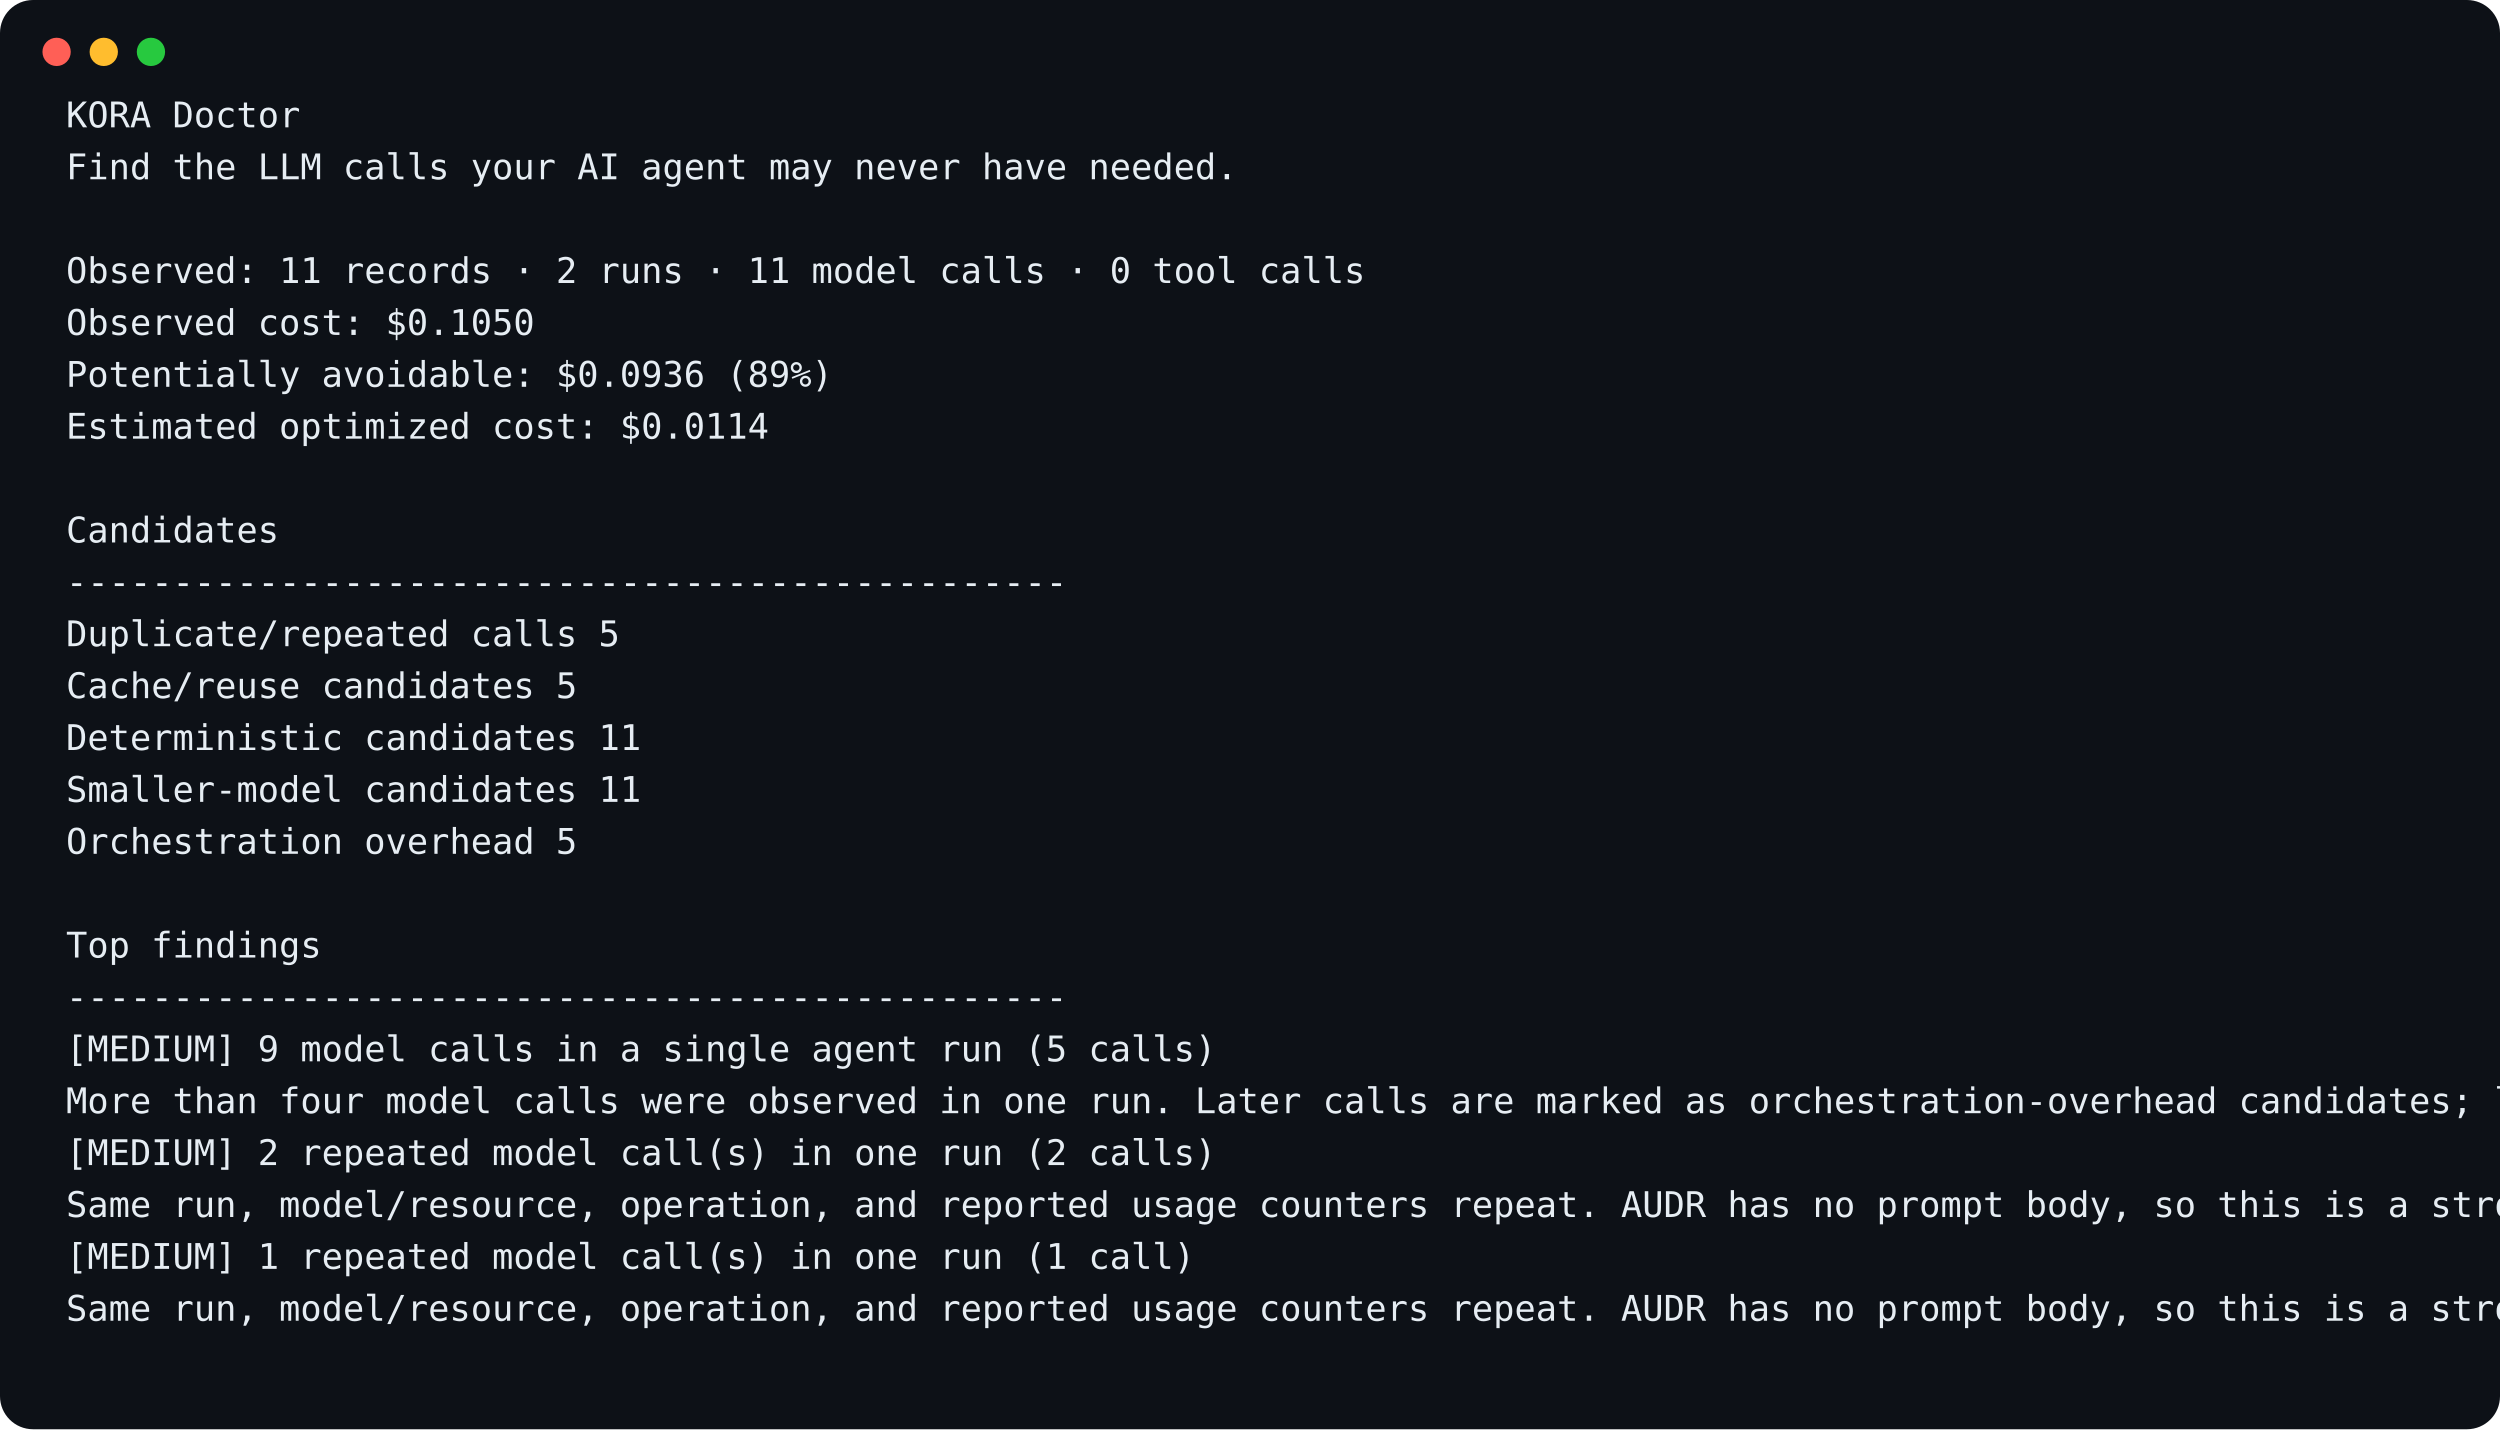
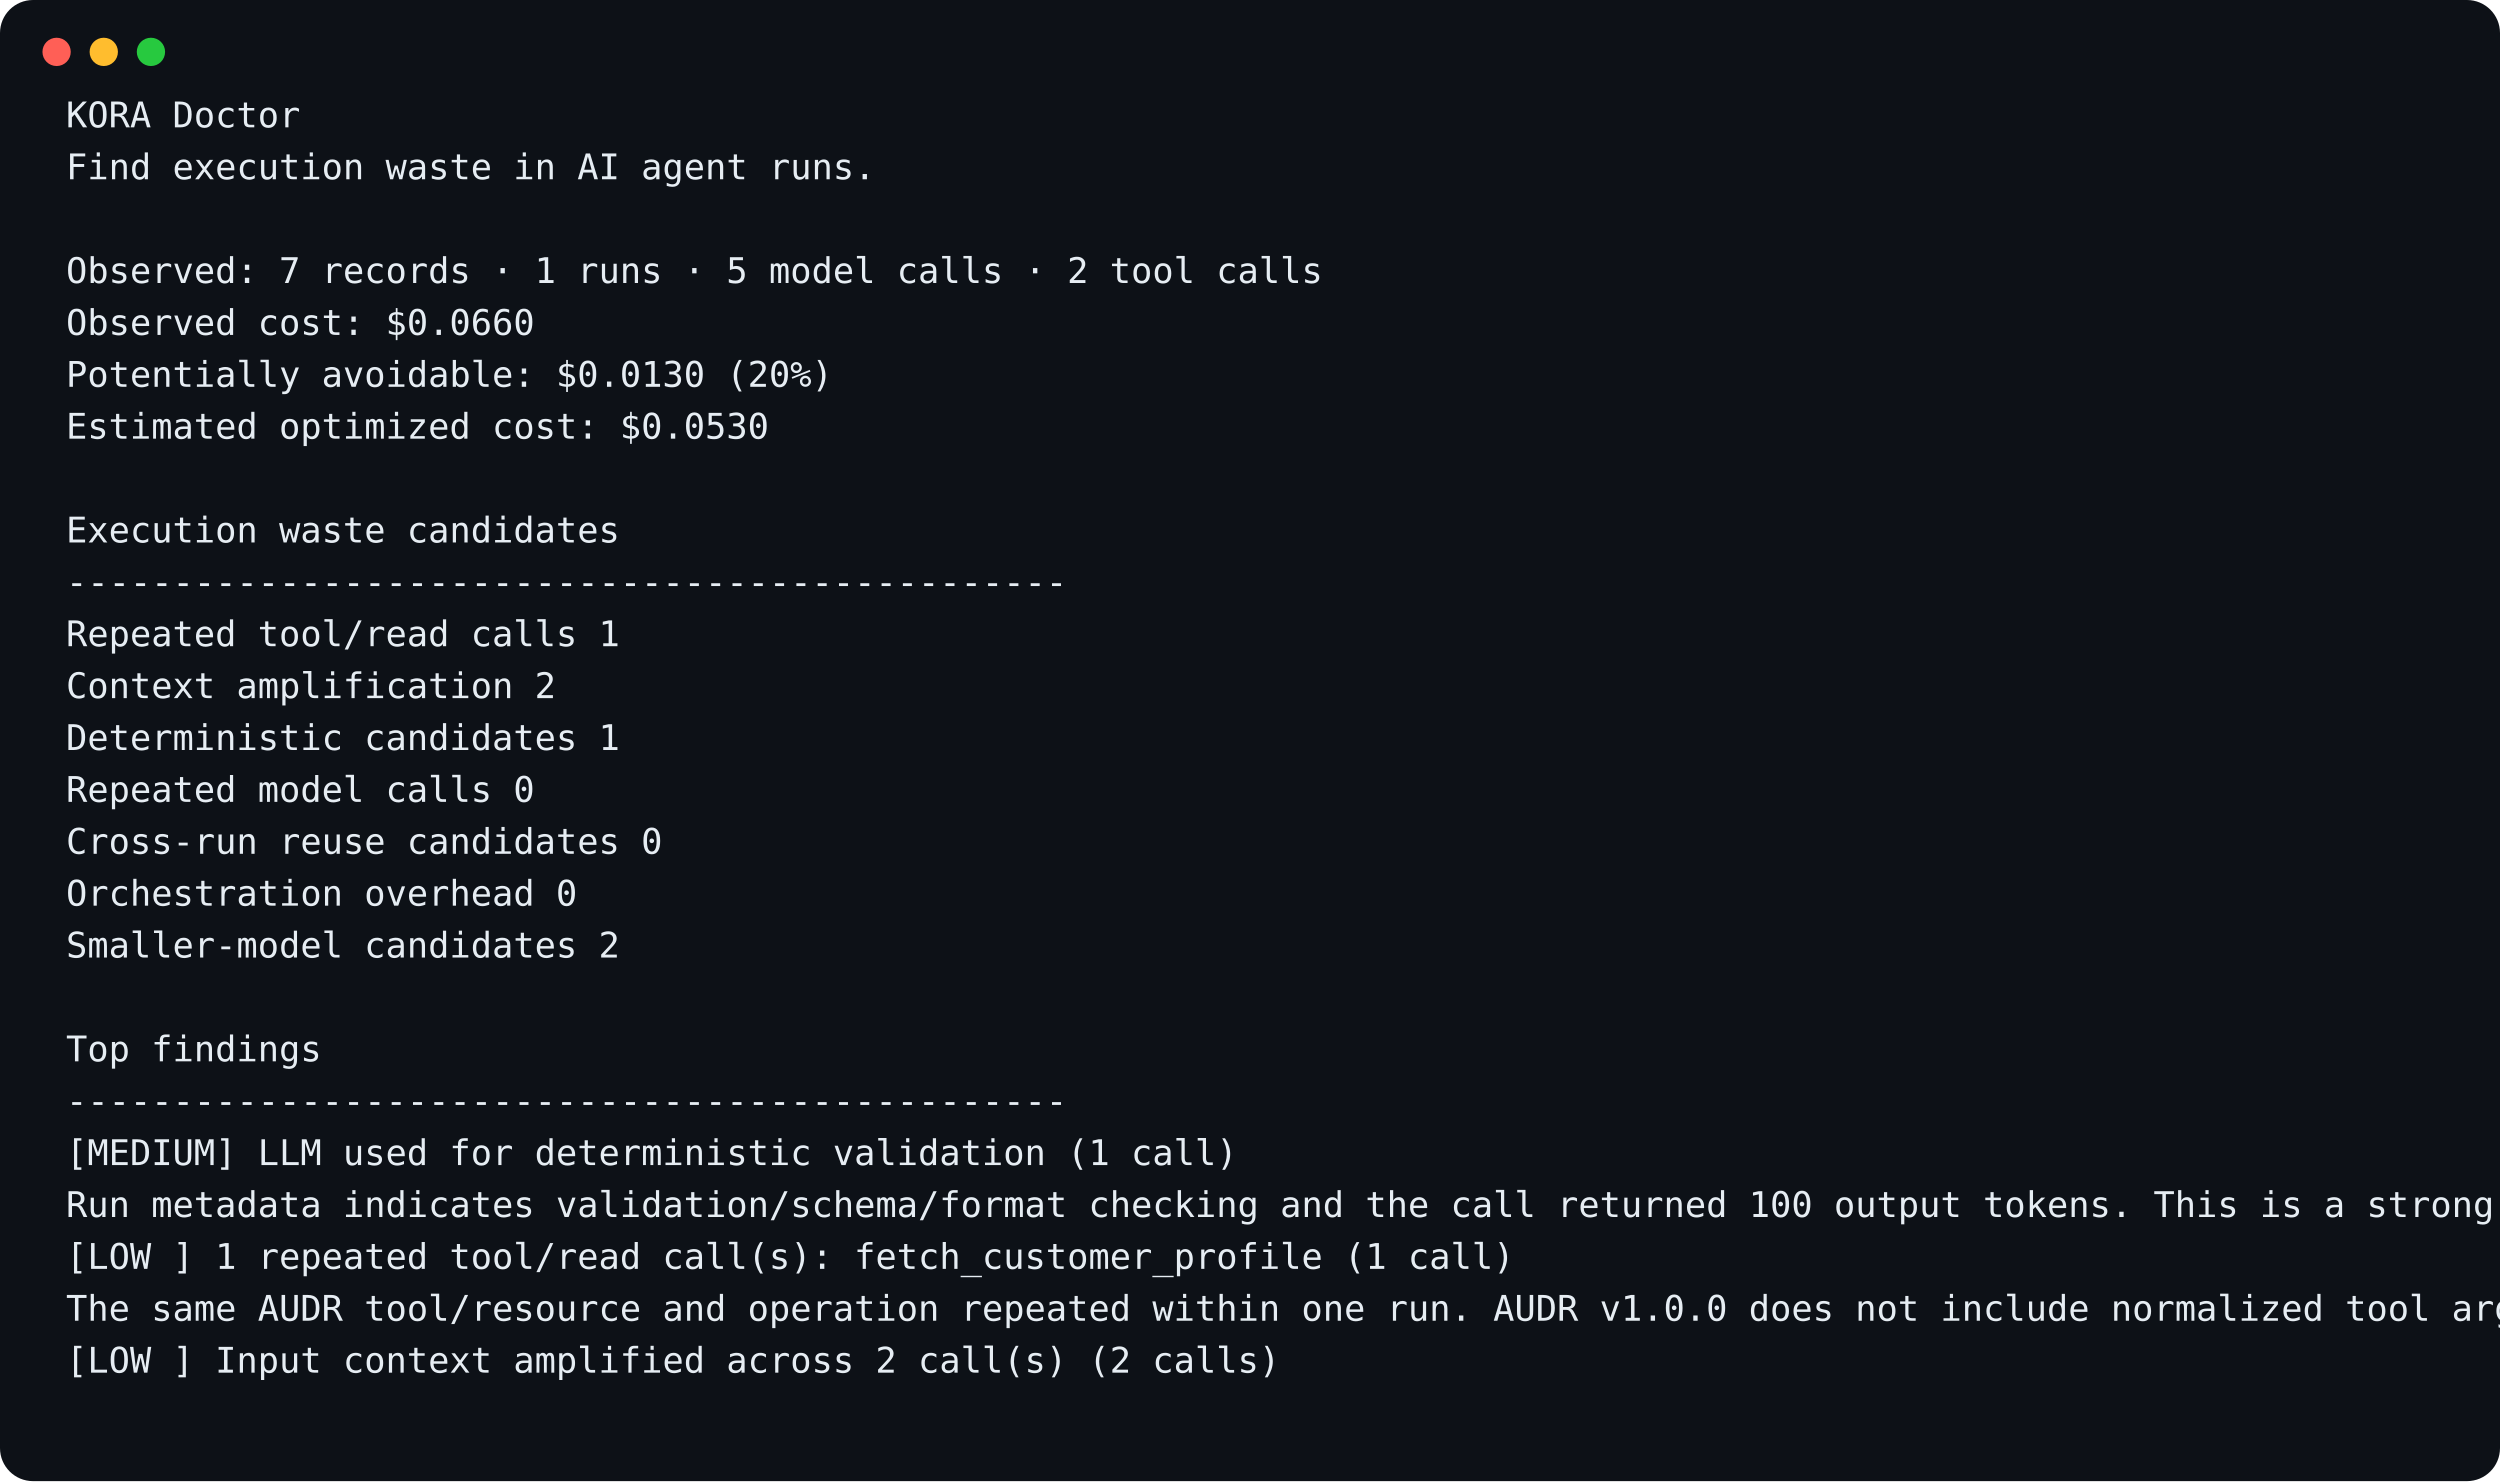
- <svg xmlns="http://www.w3.org/2000/svg" width="1060" height="606" viewBox="0 0 1060 606">
+ <svg xmlns="http://www.w3.org/2000/svg" width="1060" height="628" viewBox="0 0 1060 628">
  <rect width="100%" height="100%" rx="14" fill="#0d1117" />
  <circle cx="24" cy="22" r="6" fill="#ff5f56" />
  <circle cx="44" cy="22" r="6" fill="#ffbd2e" />
  <circle cx="64" cy="22" r="6" fill="#27c93f" />
  <text x="28" y="54" font-family="SFMono-Regular,Menlo,Consolas,monospace" font-size="15" fill="#e6edf3">KORA Doctor</text>
-   <text x="28" y="76" font-family="SFMono-Regular,Menlo,Consolas,monospace" font-size="15" fill="#e6edf3">Find the LLM calls your AI agent may never have needed.</text>
+   <text x="28" y="76" font-family="SFMono-Regular,Menlo,Consolas,monospace" font-size="15" fill="#e6edf3">Find execution waste in AI agent runs.</text>
  <text x="28" y="98" font-family="SFMono-Regular,Menlo,Consolas,monospace" font-size="15" fill="#e6edf3" />
-   <text x="28" y="120" font-family="SFMono-Regular,Menlo,Consolas,monospace" font-size="15" fill="#e6edf3">Observed: 11 records · 2 runs · 11 model calls · 0 tool calls</text>
-   <text x="28" y="142" font-family="SFMono-Regular,Menlo,Consolas,monospace" font-size="15" fill="#e6edf3">Observed cost:                      $0.1050</text>
-   <text x="28" y="164" font-family="SFMono-Regular,Menlo,Consolas,monospace" font-size="15" fill="#e6edf3">Potentially avoidable:              $0.0936  (89%)</text>
-   <text x="28" y="186" font-family="SFMono-Regular,Menlo,Consolas,monospace" font-size="15" fill="#e6edf3">Estimated optimized cost:           $0.0114</text>
+   <text x="28" y="120" font-family="SFMono-Regular,Menlo,Consolas,monospace" font-size="15" fill="#e6edf3">Observed: 7 records · 1 runs · 5 model calls · 2 tool calls</text>
+   <text x="28" y="142" font-family="SFMono-Regular,Menlo,Consolas,monospace" font-size="15" fill="#e6edf3">Observed cost:                      $0.0660</text>
+   <text x="28" y="164" font-family="SFMono-Regular,Menlo,Consolas,monospace" font-size="15" fill="#e6edf3">Potentially avoidable:              $0.0130  (20%)</text>
+   <text x="28" y="186" font-family="SFMono-Regular,Menlo,Consolas,monospace" font-size="15" fill="#e6edf3">Estimated optimized cost:           $0.0530</text>
  <text x="28" y="208" font-family="SFMono-Regular,Menlo,Consolas,monospace" font-size="15" fill="#e6edf3" />
-   <text x="28" y="230" font-family="SFMono-Regular,Menlo,Consolas,monospace" font-size="15" fill="#e6edf3">Candidates</text>
+   <text x="28" y="230" font-family="SFMono-Regular,Menlo,Consolas,monospace" font-size="15" fill="#e6edf3">Execution waste candidates</text>
  <text x="28" y="252" font-family="SFMono-Regular,Menlo,Consolas,monospace" font-size="15" fill="#e6edf3">-----------------------------------------------</text>
-   <text x="28" y="274" font-family="SFMono-Regular,Menlo,Consolas,monospace" font-size="15" fill="#e6edf3">Duplicate/repeated calls           5</text>
-   <text x="28" y="296" font-family="SFMono-Regular,Menlo,Consolas,monospace" font-size="15" fill="#e6edf3">Cache/reuse candidates             5</text>
-   <text x="28" y="318" font-family="SFMono-Regular,Menlo,Consolas,monospace" font-size="15" fill="#e6edf3">Deterministic candidates          11</text>
-   <text x="28" y="340" font-family="SFMono-Regular,Menlo,Consolas,monospace" font-size="15" fill="#e6edf3">Smaller-model candidates          11</text>
-   <text x="28" y="362" font-family="SFMono-Regular,Menlo,Consolas,monospace" font-size="15" fill="#e6edf3">Orchestration overhead             5</text>
-   <text x="28" y="384" font-family="SFMono-Regular,Menlo,Consolas,monospace" font-size="15" fill="#e6edf3" />
-   <text x="28" y="406" font-family="SFMono-Regular,Menlo,Consolas,monospace" font-size="15" fill="#e6edf3">Top findings</text>
-   <text x="28" y="428" font-family="SFMono-Regular,Menlo,Consolas,monospace" font-size="15" fill="#e6edf3">-----------------------------------------------</text>
-   <text x="28" y="450" font-family="SFMono-Regular,Menlo,Consolas,monospace" font-size="15" fill="#e6edf3">[MEDIUM] 9 model calls in a single agent run (5 calls)</text>
-   <text x="28" y="472" font-family="SFMono-Regular,Menlo,Consolas,monospace" font-size="15" fill="#e6edf3">         More than four model calls were observed in one run. Later calls are marked as orchestration-overhead candidates; legitimate long-horizon work may still need them.</text>
-   <text x="28" y="494" font-family="SFMono-Regular,Menlo,Consolas,monospace" font-size="15" fill="#e6edf3">[MEDIUM] 2 repeated model call(s) in one run (2 calls)</text>
-   <text x="28" y="516" font-family="SFMono-Regular,Menlo,Consolas,monospace" font-size="15" fill="#e6edf3">         Same run, model/resource, operation, and reported usage counters repeat. AUDR has no prompt body, so this is a strong duplicate candidate, not proof.</text>
-   <text x="28" y="538" font-family="SFMono-Regular,Menlo,Consolas,monospace" font-size="15" fill="#e6edf3">[MEDIUM] 1 repeated model call(s) in one run (1 call)</text>
-   <text x="28" y="560" font-family="SFMono-Regular,Menlo,Consolas,monospace" font-size="15" fill="#e6edf3">         Same run, model/resource, operation, and reported usage counters repeat. AUDR has no prompt body, so this is a strong duplicate candidate, not proof.</text>
+   <text x="28" y="274" font-family="SFMono-Regular,Menlo,Consolas,monospace" font-size="15" fill="#e6edf3">Repeated tool/read calls           1</text>
+   <text x="28" y="296" font-family="SFMono-Regular,Menlo,Consolas,monospace" font-size="15" fill="#e6edf3">Context amplification              2</text>
+   <text x="28" y="318" font-family="SFMono-Regular,Menlo,Consolas,monospace" font-size="15" fill="#e6edf3">Deterministic candidates           1</text>
+   <text x="28" y="340" font-family="SFMono-Regular,Menlo,Consolas,monospace" font-size="15" fill="#e6edf3">Repeated model calls               0</text>
+   <text x="28" y="362" font-family="SFMono-Regular,Menlo,Consolas,monospace" font-size="15" fill="#e6edf3">Cross-run reuse candidates         0</text>
+   <text x="28" y="384" font-family="SFMono-Regular,Menlo,Consolas,monospace" font-size="15" fill="#e6edf3">Orchestration overhead             0</text>
+   <text x="28" y="406" font-family="SFMono-Regular,Menlo,Consolas,monospace" font-size="15" fill="#e6edf3">Smaller-model candidates           2</text>
+   <text x="28" y="428" font-family="SFMono-Regular,Menlo,Consolas,monospace" font-size="15" fill="#e6edf3" />
+   <text x="28" y="450" font-family="SFMono-Regular,Menlo,Consolas,monospace" font-size="15" fill="#e6edf3">Top findings</text>
+   <text x="28" y="472" font-family="SFMono-Regular,Menlo,Consolas,monospace" font-size="15" fill="#e6edf3">-----------------------------------------------</text>
+   <text x="28" y="494" font-family="SFMono-Regular,Menlo,Consolas,monospace" font-size="15" fill="#e6edf3">[MEDIUM] LLM used for deterministic validation (1 call)</text>
+   <text x="28" y="516" font-family="SFMono-Regular,Menlo,Consolas,monospace" font-size="15" fill="#e6edf3">         Run metadata indicates validation/schema/format checking and the call returned 100 output tokens. This is a strong candidate for JSON Schema, parsing, or another deterministic check.</text>
+   <text x="28" y="538" font-family="SFMono-Regular,Menlo,Consolas,monospace" font-size="15" fill="#e6edf3">[LOW   ] 1 repeated tool/read call(s): fetch_customer_profile (1 call)</text>
+   <text x="28" y="560" font-family="SFMono-Regular,Menlo,Consolas,monospace" font-size="15" fill="#e6edf3">         The same AUDR tool/resource and operation repeated within one run. AUDR v1.0.0 does not include normalized tool arguments, so this is an observed repeat and a reuse candidate, not proof that the second call was unnecessary.</text>
+   <text x="28" y="582" font-family="SFMono-Regular,Menlo,Consolas,monospace" font-size="15" fill="#e6edf3">[LOW   ] Input context amplified across 2 call(s) (2 calls)</text>
</svg>
